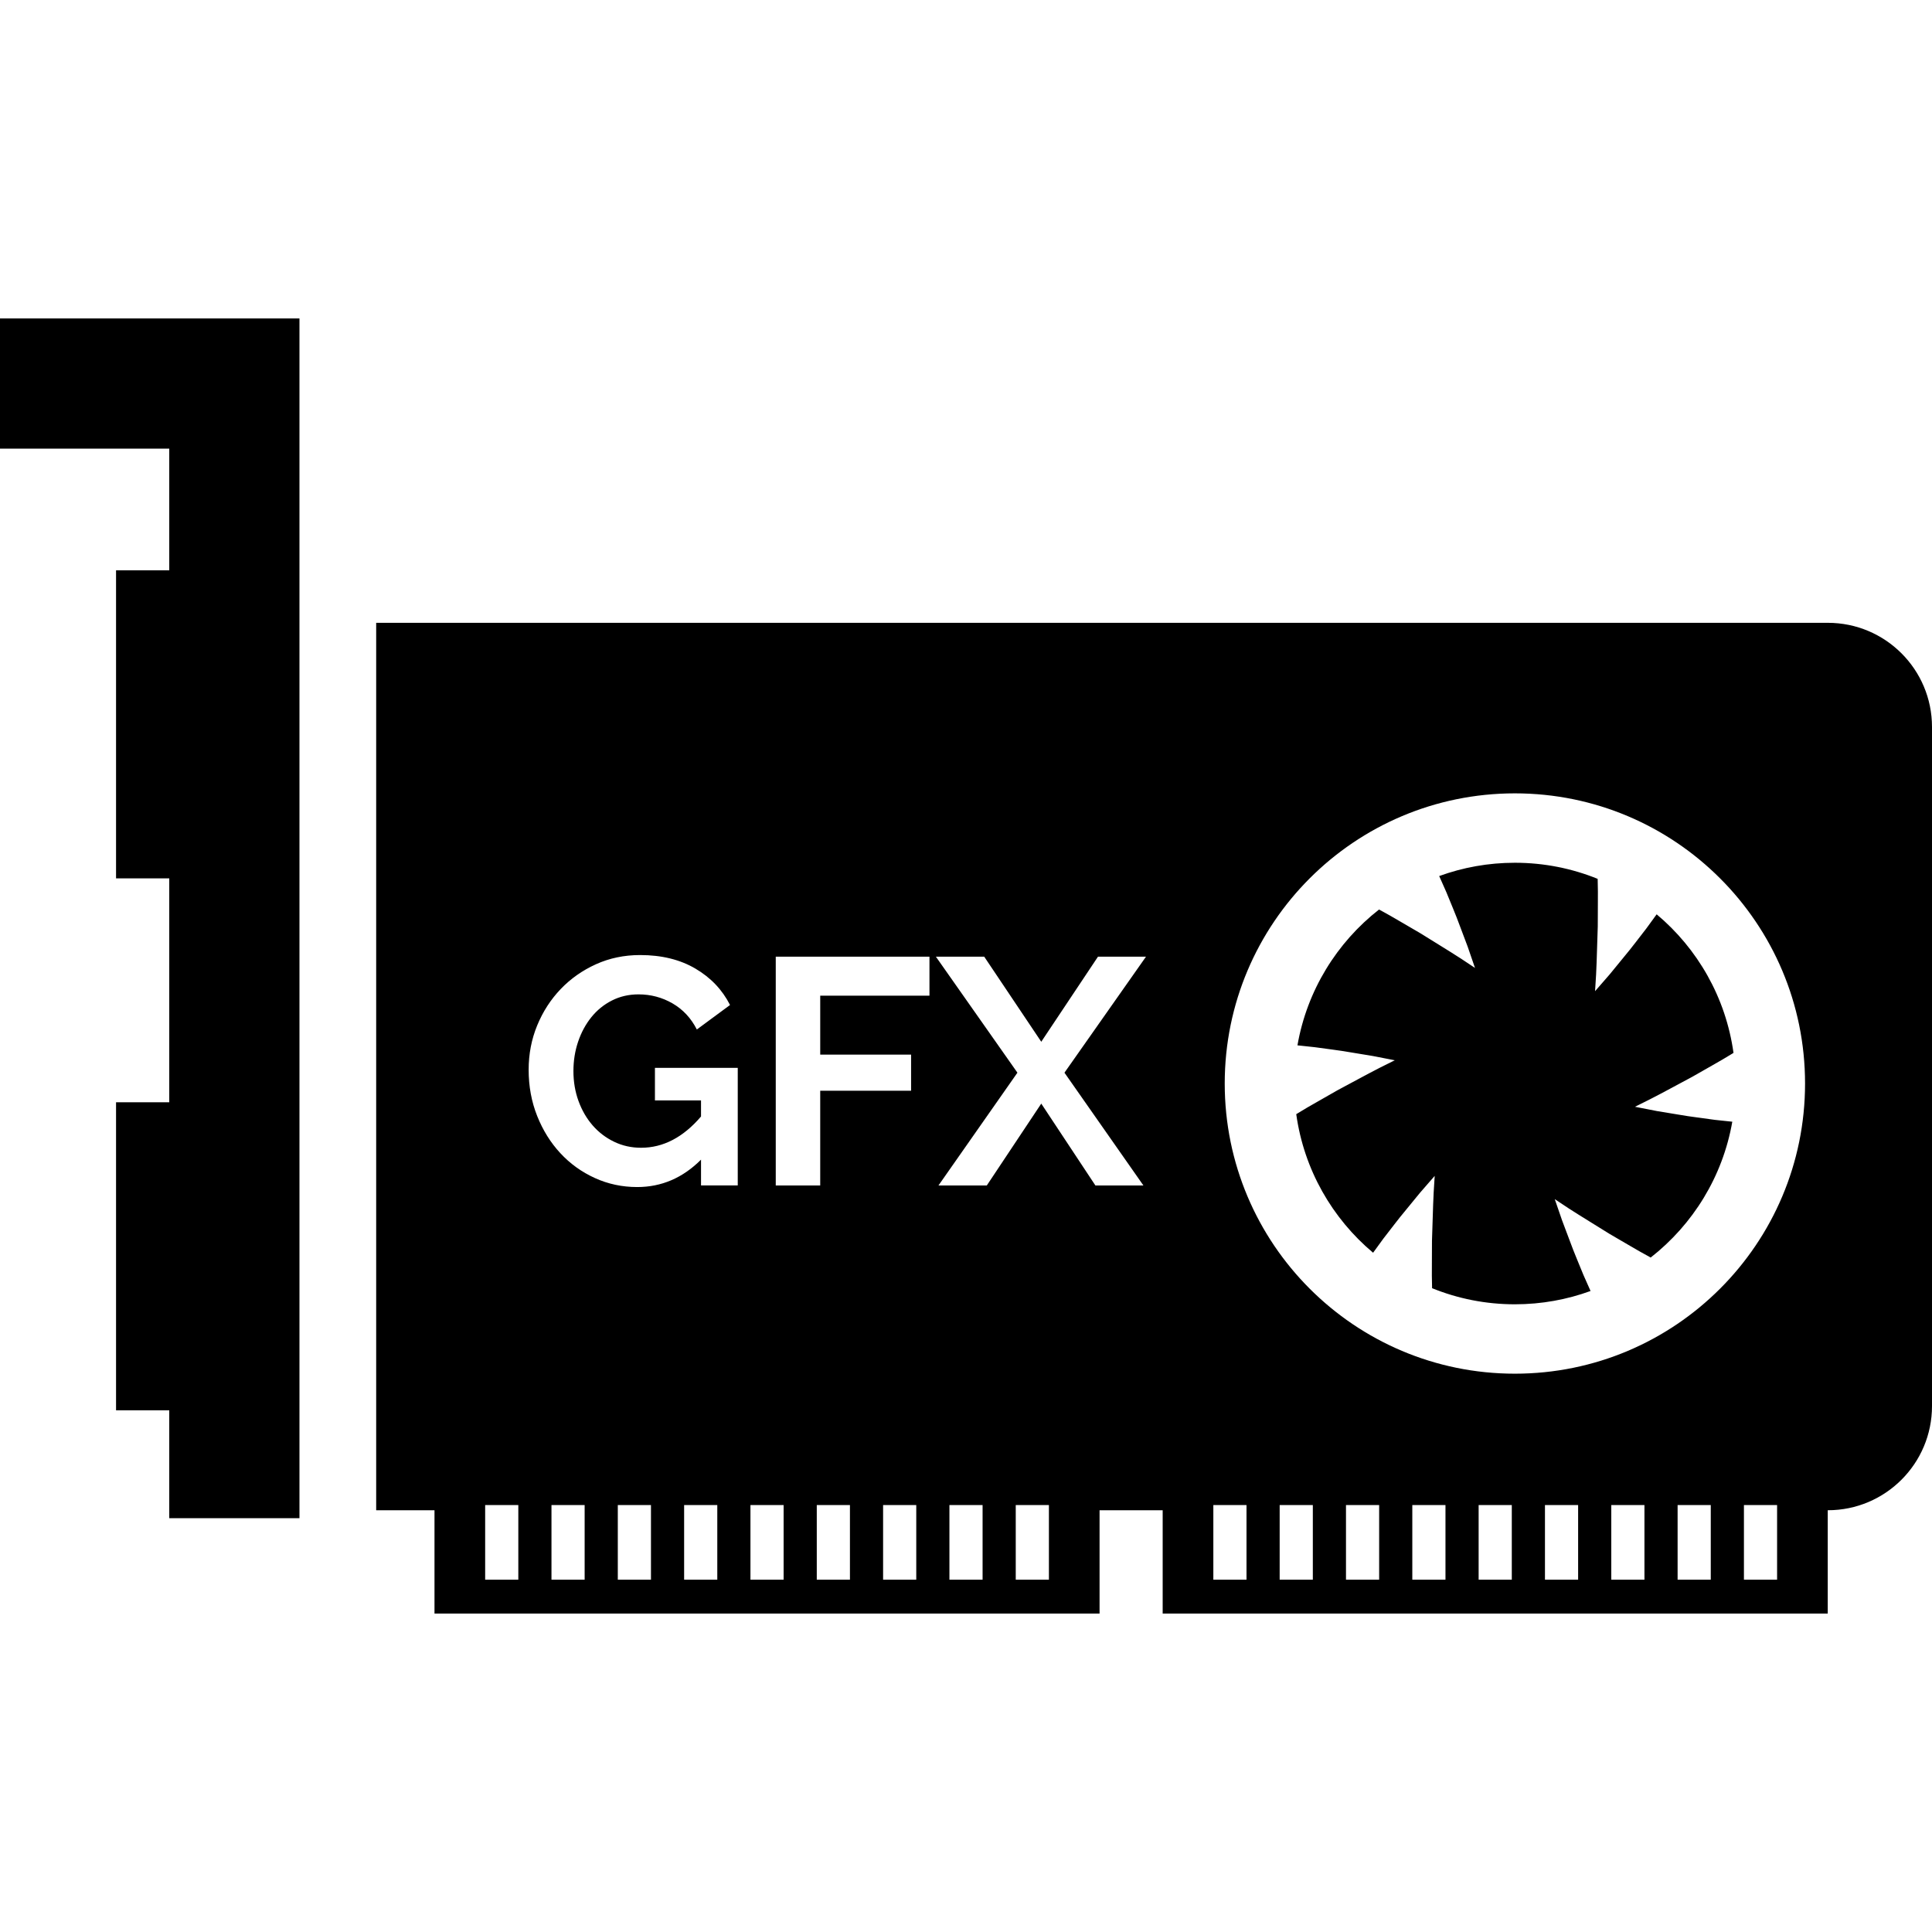
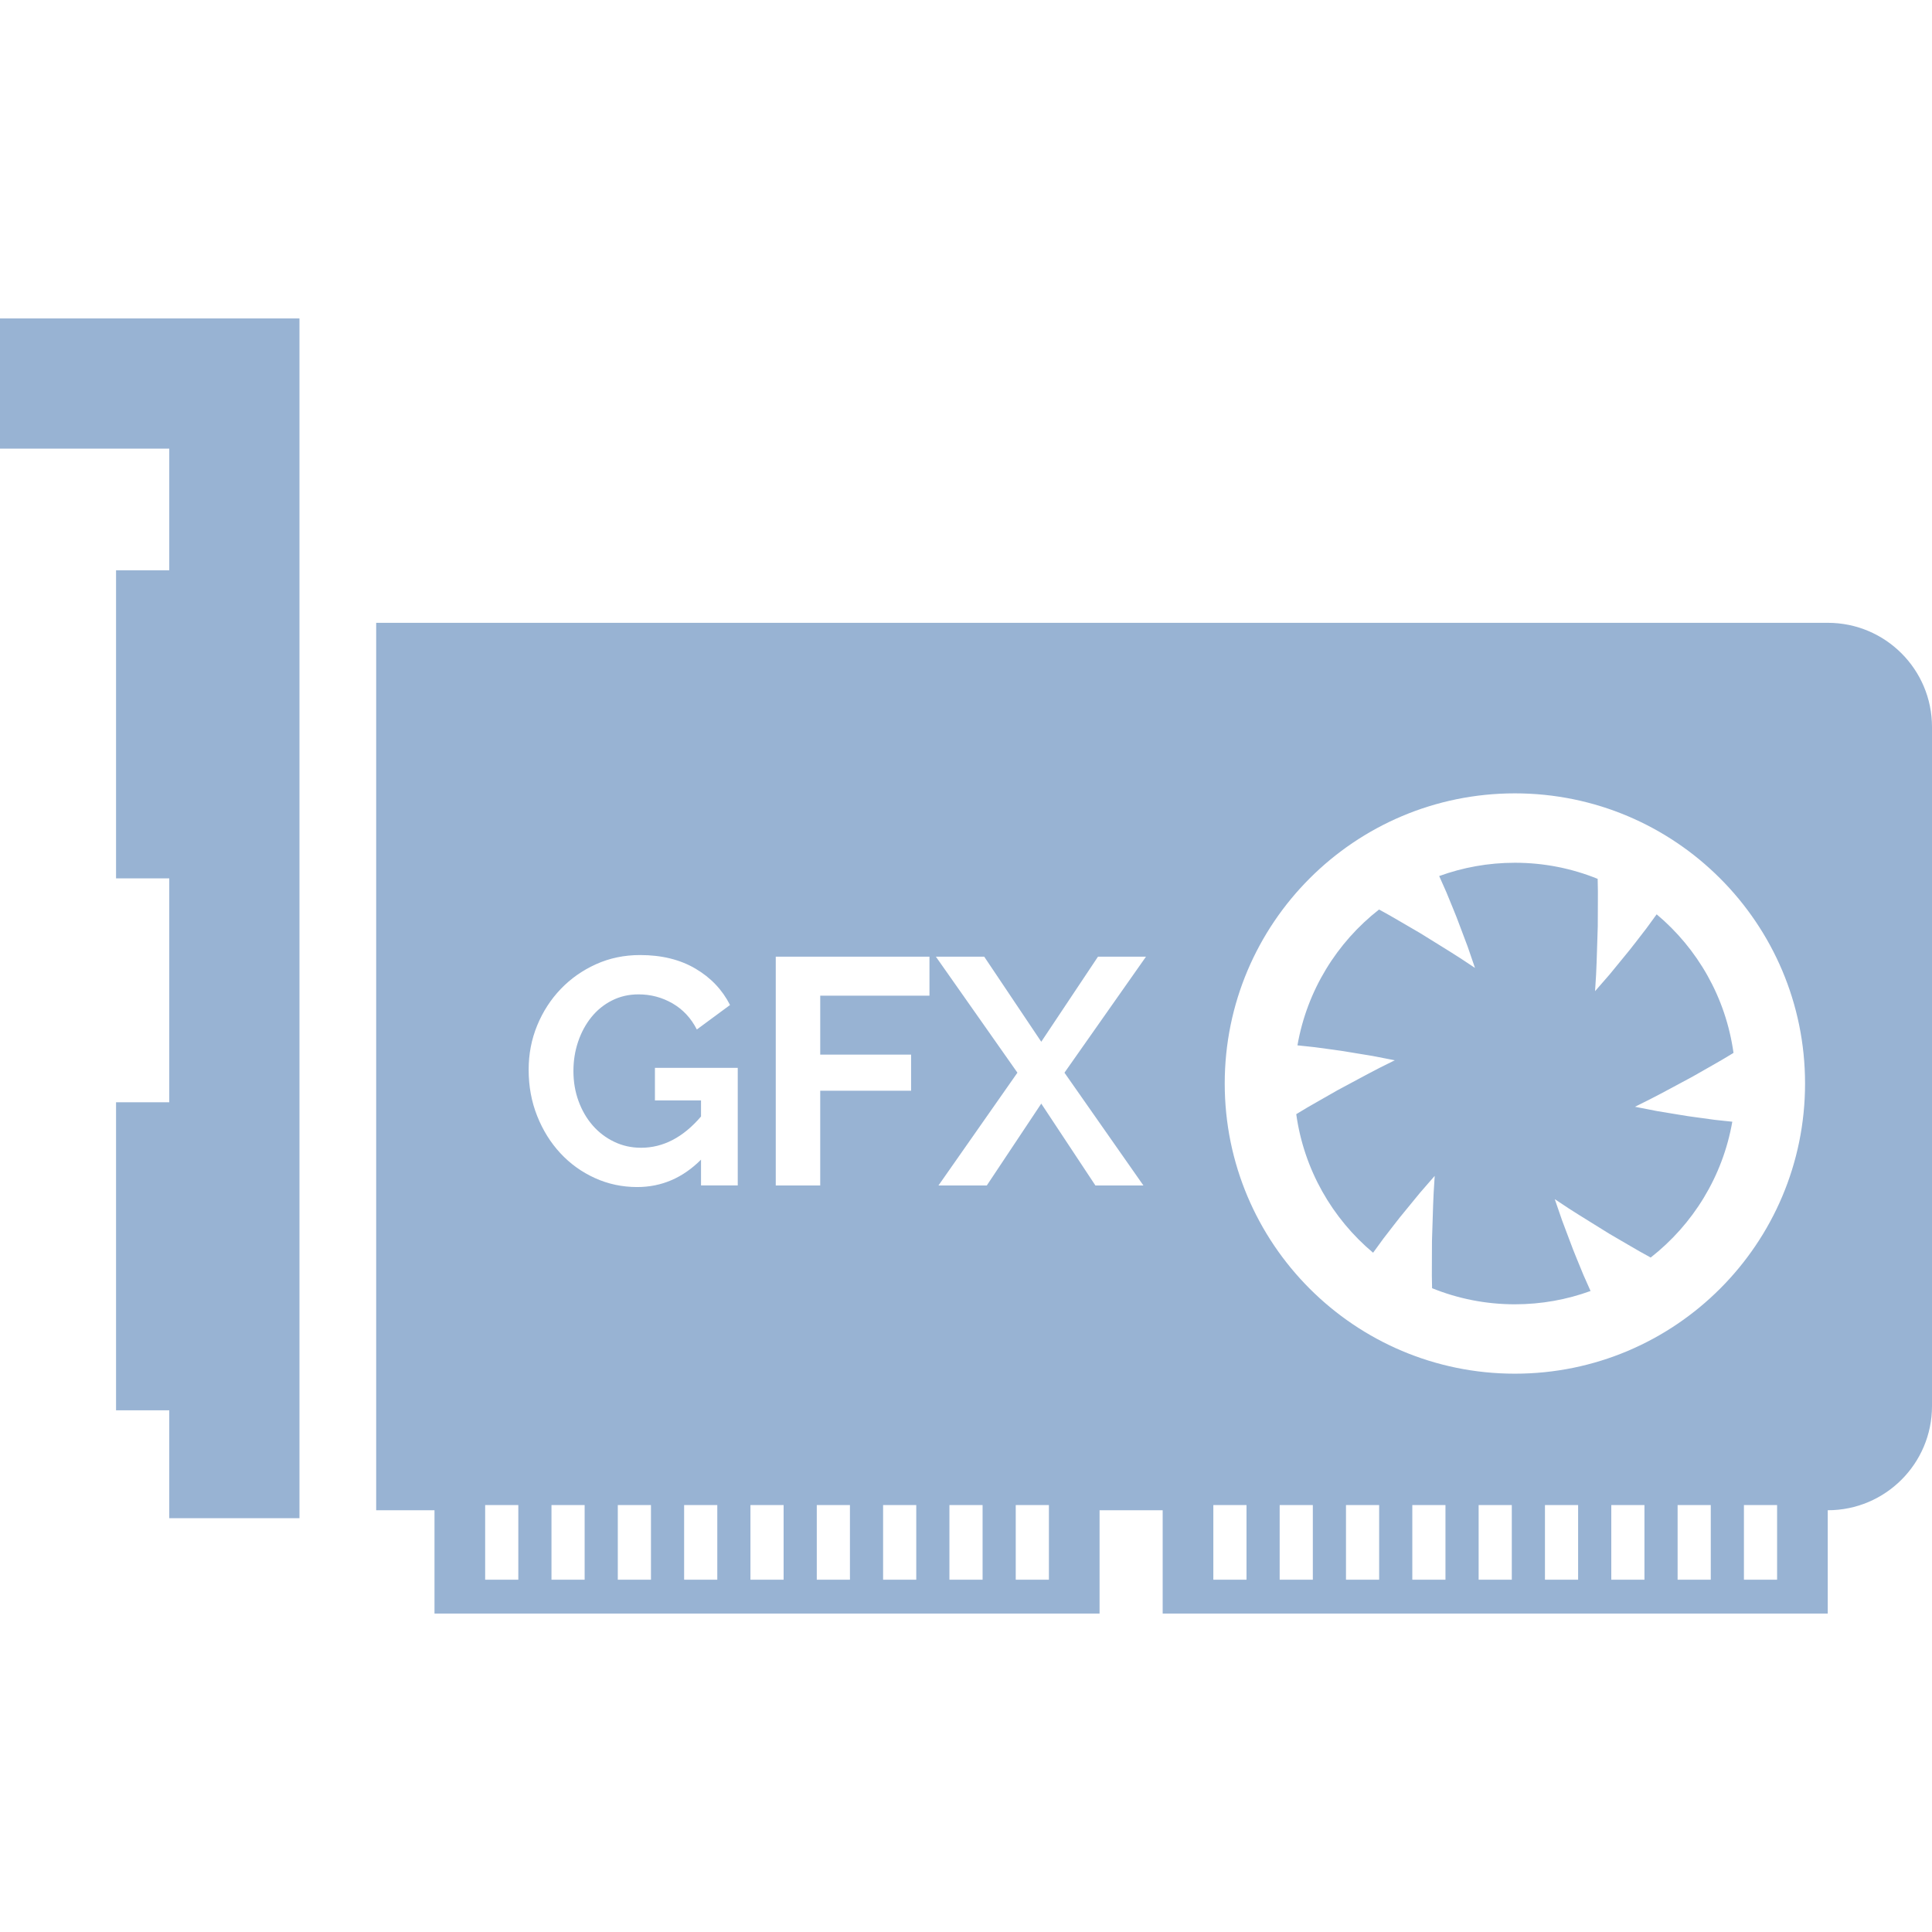
- <svg xmlns="http://www.w3.org/2000/svg" fill="#000000" height="800px" width="800px" version="1.1" id="Capa_1" viewBox="0 0 233.039 233.039" xml:space="preserve">
+ <svg xmlns="http://www.w3.org/2000/svg" fill="#98b3d3" height="800px" width="800px" version="1.1" id="Capa_1" viewBox="0 0 233.039 233.039" xml:space="preserve">
  <path d="M0,38.413h36.121v144.713H20.416v-13.012h-6.418v-37.155h6.418v-27.013h-6.418V68.792h6.418V54.118H0V38.413z   M233.039,87.687V169.6c0,6.938-5.624,12.566-12.563,12.566h-0.013v12.46h-80.221v-12.46h-7.612v12.46H52.409v-12.46h-7.034V75.125  h175.101C227.415,75.125,233.039,80.749,233.039,87.687z M62.52,181.542h-4v9h4V181.542z M70.52,181.542h-4v9h4V181.542z   M78.52,181.542h-4v9h4V181.542z M86.52,181.542h-4v9h4V181.542z M88.986,128.805h-9.988v3.925h5.559v1.943  c-2.151,2.514-4.56,3.77-7.229,3.77c-1.166,0-2.248-0.239-3.245-0.72c-0.998-0.479-1.859-1.133-2.584-1.962  c-0.726-0.829-1.297-1.808-1.711-2.935c-0.414-1.127-0.621-2.338-0.621-3.634c0-1.244,0.188-2.423,0.563-3.537  c0.376-1.113,0.907-2.099,1.594-2.954c0.687-0.854,1.516-1.528,2.488-2.021c0.971-0.492,2.04-0.738,3.206-0.738  c1.476,0,2.843,0.362,4.101,1.088c1.256,0.726,2.234,1.775,2.934,3.148l4.004-2.954c-0.934-1.84-2.326-3.304-4.179-4.392  c-1.853-1.089-4.075-1.633-6.665-1.633c-1.918,0-3.692,0.369-5.324,1.107c-1.633,0.739-3.052,1.736-4.256,2.993  c-1.205,1.257-2.151,2.721-2.838,4.392c-0.687,1.671-1.029,3.453-1.029,5.344c0,1.996,0.343,3.854,1.029,5.577  c0.687,1.724,1.619,3.221,2.799,4.489c1.178,1.27,2.564,2.268,4.158,2.993c1.594,0.726,3.297,1.088,5.111,1.088  c2.928,0,5.492-1.101,7.695-3.304v3.109h4.43V128.805z M94.52,181.542h-4v9h4V181.542z M102.52,181.542h-4v9h4V181.542z   M110.52,181.542h-4v9h4V181.542z M112.111,115.396H93.572v27.595h5.363v-11.427h10.961v-4.353H98.936v-7.112h13.176V115.396z   M118.52,181.542h-4v9h4V181.542z M126.52,181.542h-4v9h4V181.542z M128.396,129.388l9.833-13.992h-5.791l-6.84,10.261l-6.88-10.261  h-5.829l9.833,13.992l-9.522,13.602h5.83l6.568-9.872l6.529,9.872h5.791L128.396,129.388z M150.354,181.542h-4v9h4V181.542z   M158.354,181.542h-4v9h4V181.542z M166.354,181.542h-4v9h4V181.542z M174.354,181.542h-4v9h4V181.542z M182.354,181.542h-4v9h4  V181.542z M190.354,181.542h-4v9h4V181.542z M198.354,181.542h-4v9h4V181.542z M206.354,181.542h-4v9h4V181.542z M214.354,181.542  h-4v9h4V181.542z M217.727,130.695c0-19.328-15.67-35-35-35c-19.33,0-35,15.672-35,35c0,19.327,15.67,35,35,35  C202.057,165.695,217.727,150.022,217.727,130.695z M201.575,131.252c0.861-0.464,1.723-0.924,2.57-1.381  c0.841-0.479,1.67-0.951,2.471-1.408c0.804-0.46,1.583-0.902,2.313-1.36c0.057-0.034,0.111-0.068,0.167-0.104  c-0.928-6.684-4.335-12.578-9.268-16.713c-0.068,0.092-0.14,0.192-0.212,0.288c-0.307,0.424-0.652,0.896-1.028,1.413  c-0.402,0.52-0.835,1.082-1.296,1.679c-0.452,0.6-0.964,1.22-1.493,1.864c-0.53,0.647-1.078,1.314-1.634,1.996  c-0.581,0.664-1.17,1.342-1.761,2.023c-0.002,0-0.004,0.003-0.007,0.007c0.041-0.658,0.082-1.326,0.125-2.003  c0.057-0.957,0.072-1.93,0.109-2.903c0.031-0.977,0.063-1.953,0.093-2.914c0.005-0.971,0.008-1.923,0.012-2.847  c0.006-0.927,0.01-1.824-0.021-2.684c0-0.07-0.003-0.13-0.005-0.198c-3.085-1.251-6.452-1.941-9.984-1.941  c-3.208,0-6.281,0.567-9.13,1.604c0.049,0.109,0.099,0.224,0.15,0.337c0.211,0.478,0.45,1.013,0.71,1.6  c0.249,0.606,0.52,1.263,0.805,1.96c0.294,0.692,0.576,1.444,0.868,2.224c0.295,0.786,0.6,1.591,0.908,2.411  c0.288,0.838,0.58,1.688,0.873,2.538c0.001,0.004,0.002,0.005,0.005,0.012c-0.551-0.366-1.107-0.735-1.675-1.112  c-0.798-0.526-1.631-1.027-2.458-1.547c-0.83-0.513-1.661-1.029-2.478-1.536c-0.838-0.487-1.661-0.969-2.459-1.434  c-0.799-0.467-1.573-0.918-2.333-1.323c-0.059-0.032-0.112-0.06-0.17-0.094c-5.087,3.977-8.688,9.76-9.843,16.386  c0.115,0.012,0.235,0.025,0.356,0.035c0.517,0.056,1.102,0.119,1.739,0.187c0.65,0.086,1.354,0.182,2.1,0.284  c0.745,0.089,1.538,0.224,2.361,0.36c0.824,0.137,1.678,0.275,2.543,0.419c0.868,0.169,1.75,0.341,2.632,0.513  c0.004,0,0.007,0,0.012,0c-0.59,0.294-1.188,0.592-1.799,0.896c-0.855,0.428-1.703,0.899-2.567,1.354  c-0.861,0.463-1.723,0.923-2.57,1.38c-0.842,0.479-1.671,0.951-2.471,1.411c-0.804,0.457-1.583,0.902-2.312,1.358  c-0.058,0.034-0.112,0.066-0.169,0.102c0.929,6.686,4.336,12.578,9.269,16.714c0.068-0.092,0.141-0.191,0.212-0.289  c0.307-0.422,0.652-0.895,1.028-1.413c0.401-0.52,0.836-1.081,1.296-1.677c0.452-0.602,0.964-1.222,1.493-1.864  c0.53-0.648,1.077-1.315,1.634-1.994c0.581-0.665,1.17-1.345,1.761-2.023c0.001-0.002,0.004-0.007,0.007-0.009  c-0.041,0.657-0.082,1.324-0.124,2.003c-0.058,0.957-0.074,1.928-0.11,2.903c-0.032,0.976-0.063,1.954-0.094,2.914  c-0.004,0.969-0.007,1.924-0.011,2.846c-0.006,0.928-0.01,1.823,0.02,2.684c0.001,0.069,0.004,0.131,0.004,0.197  c3.085,1.252,6.453,1.942,9.985,1.942c3.208,0,6.281-0.566,9.129-1.605c-0.049-0.108-0.097-0.223-0.149-0.337  c-0.211-0.476-0.45-1.012-0.71-1.598c-0.249-0.607-0.52-1.265-0.804-1.959c-0.294-0.693-0.577-1.447-0.868-2.225  c-0.295-0.784-0.601-1.593-0.908-2.413c-0.289-0.837-0.581-1.688-0.874-2.536c-0.001-0.003-0.002-0.007-0.004-0.013  c0.55,0.368,1.106,0.735,1.674,1.113c0.797,0.524,1.631,1.025,2.458,1.545c0.83,0.514,1.661,1.03,2.478,1.538  c0.838,0.487,1.661,0.969,2.458,1.434c0.8,0.465,1.573,0.918,2.333,1.321c0.06,0.034,0.113,0.062,0.17,0.095  c5.088-3.978,8.688-9.758,9.844-16.385c-0.115-0.013-0.235-0.026-0.356-0.036c-0.518-0.056-1.101-0.117-1.739-0.185  c-0.65-0.088-1.355-0.183-2.1-0.287c-0.746-0.087-1.538-0.221-2.361-0.357c-0.824-0.137-1.678-0.276-2.543-0.42  c-0.868-0.169-1.75-0.342-2.632-0.513c-0.004,0-0.007,0-0.012,0c0.59-0.296,1.188-0.593,1.798-0.898  C199.862,132.179,200.711,131.706,201.575,131.252z" />
</svg>
